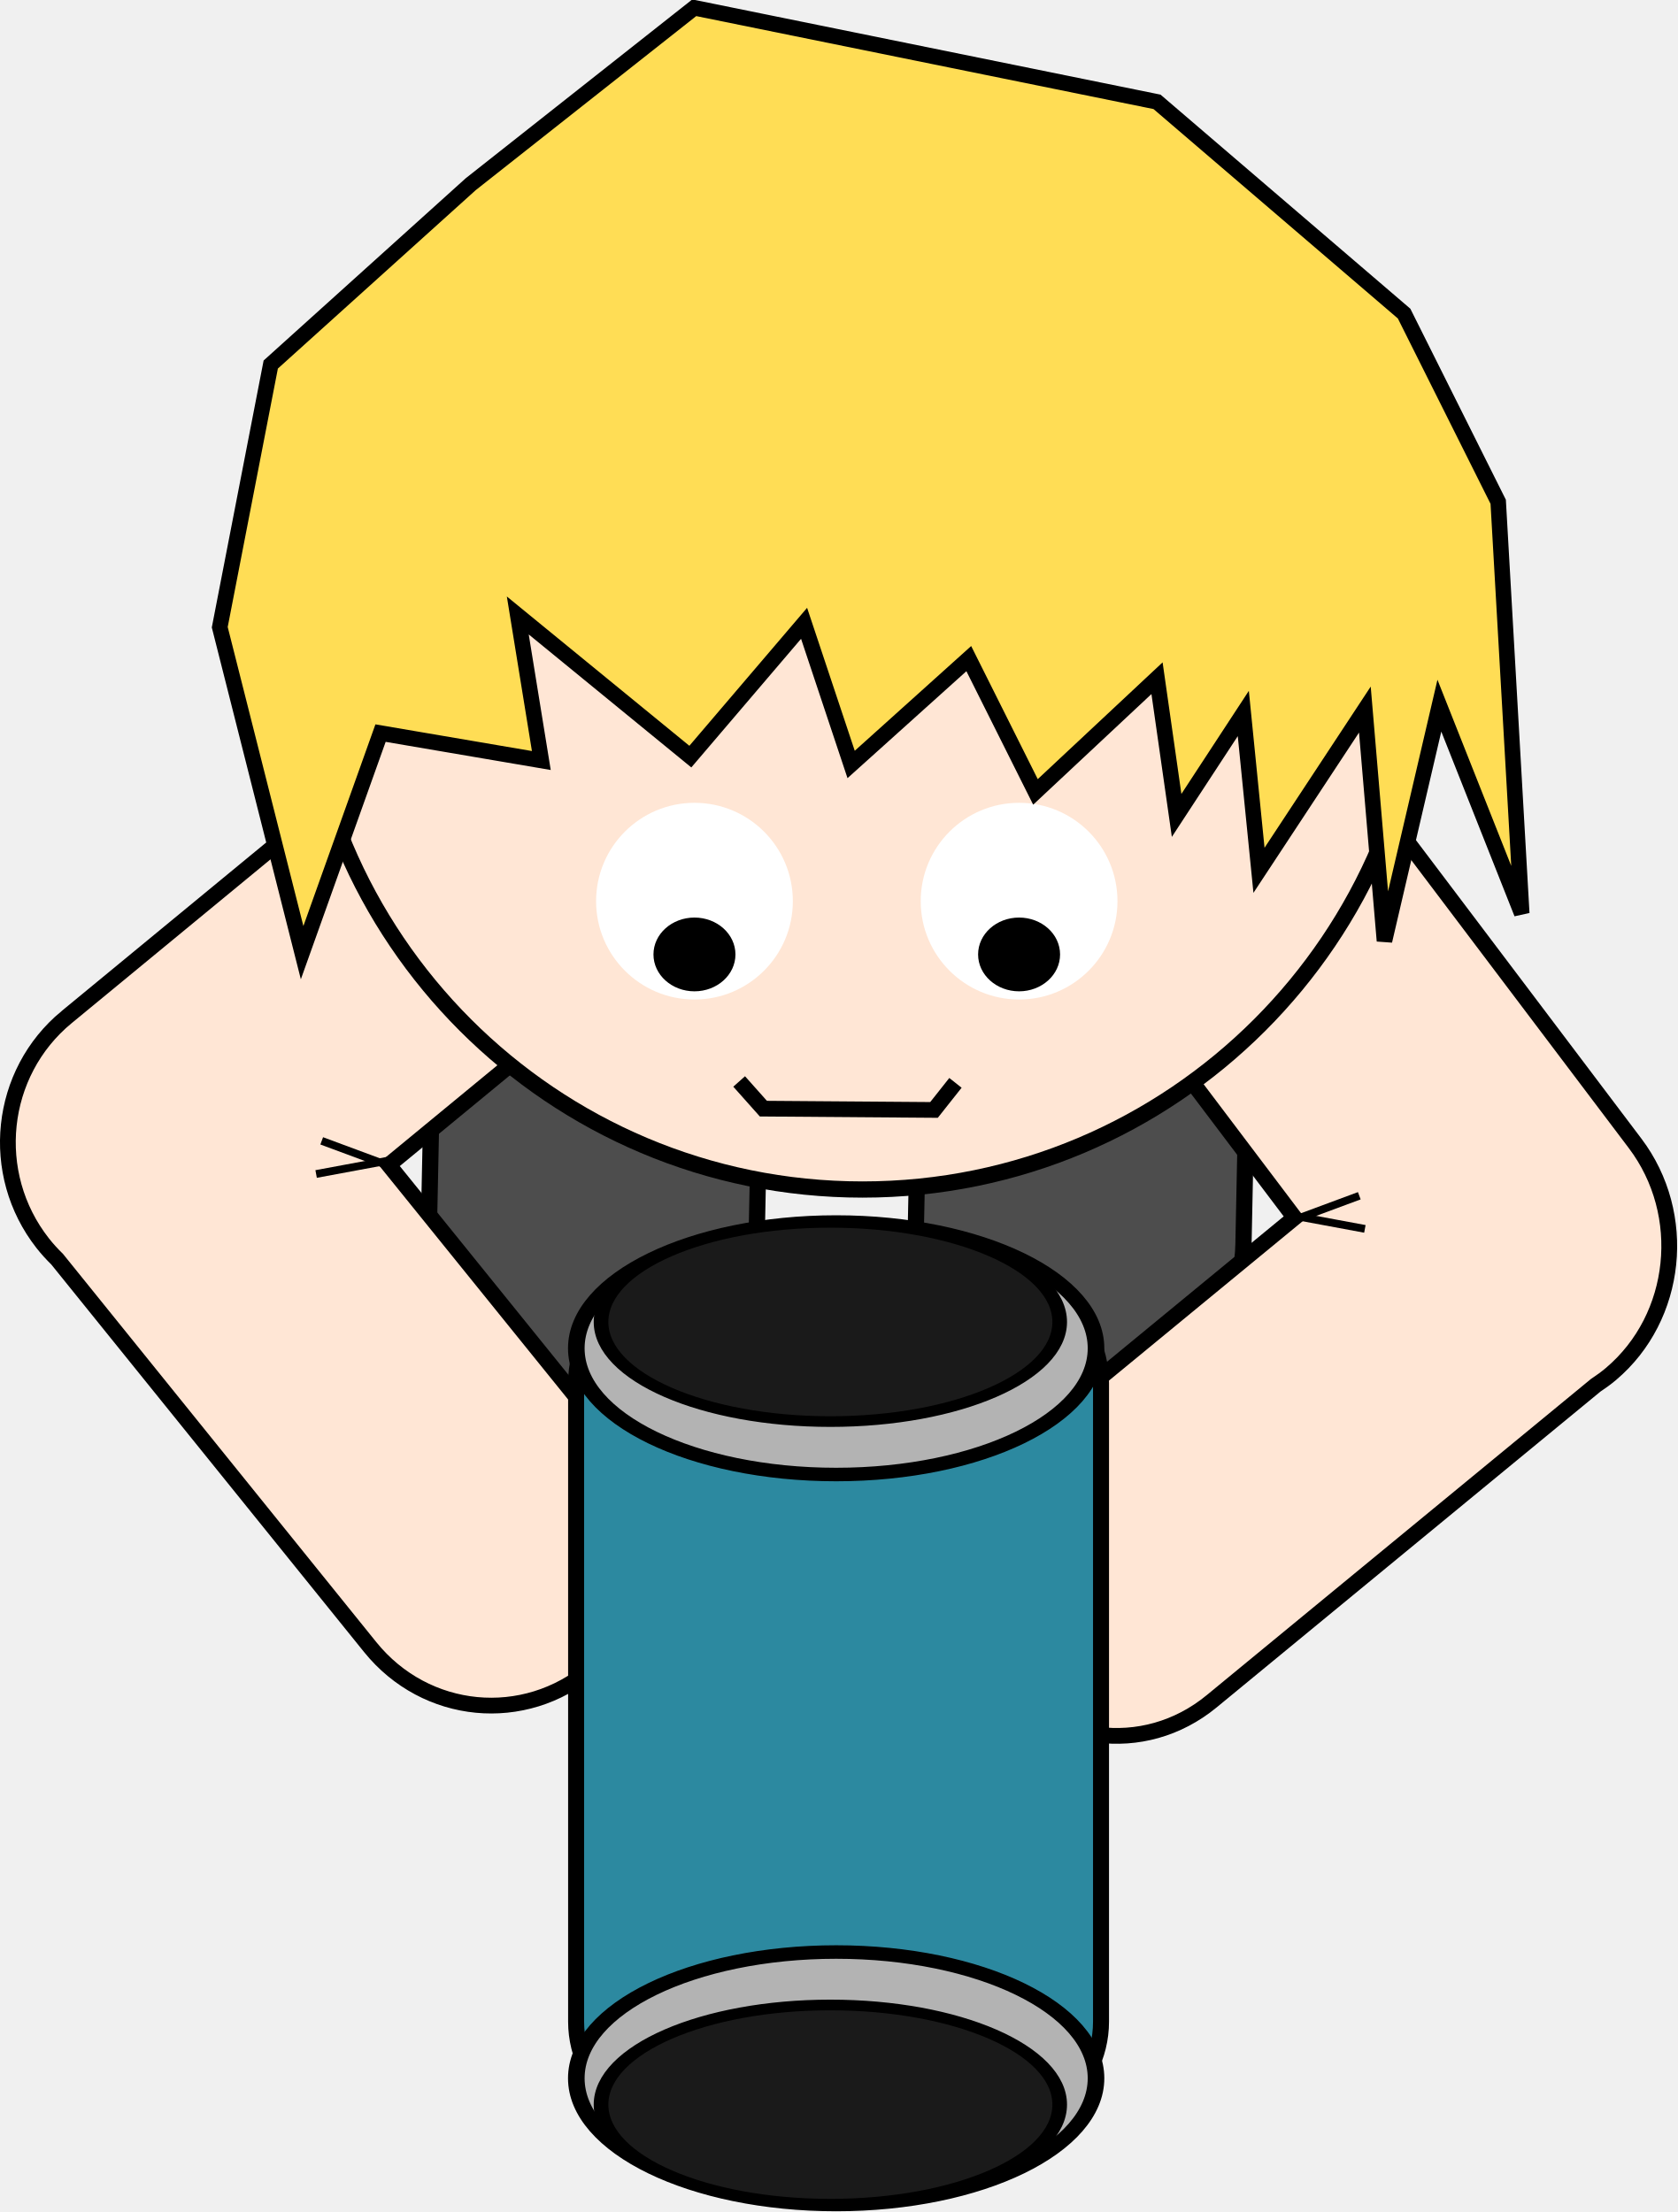
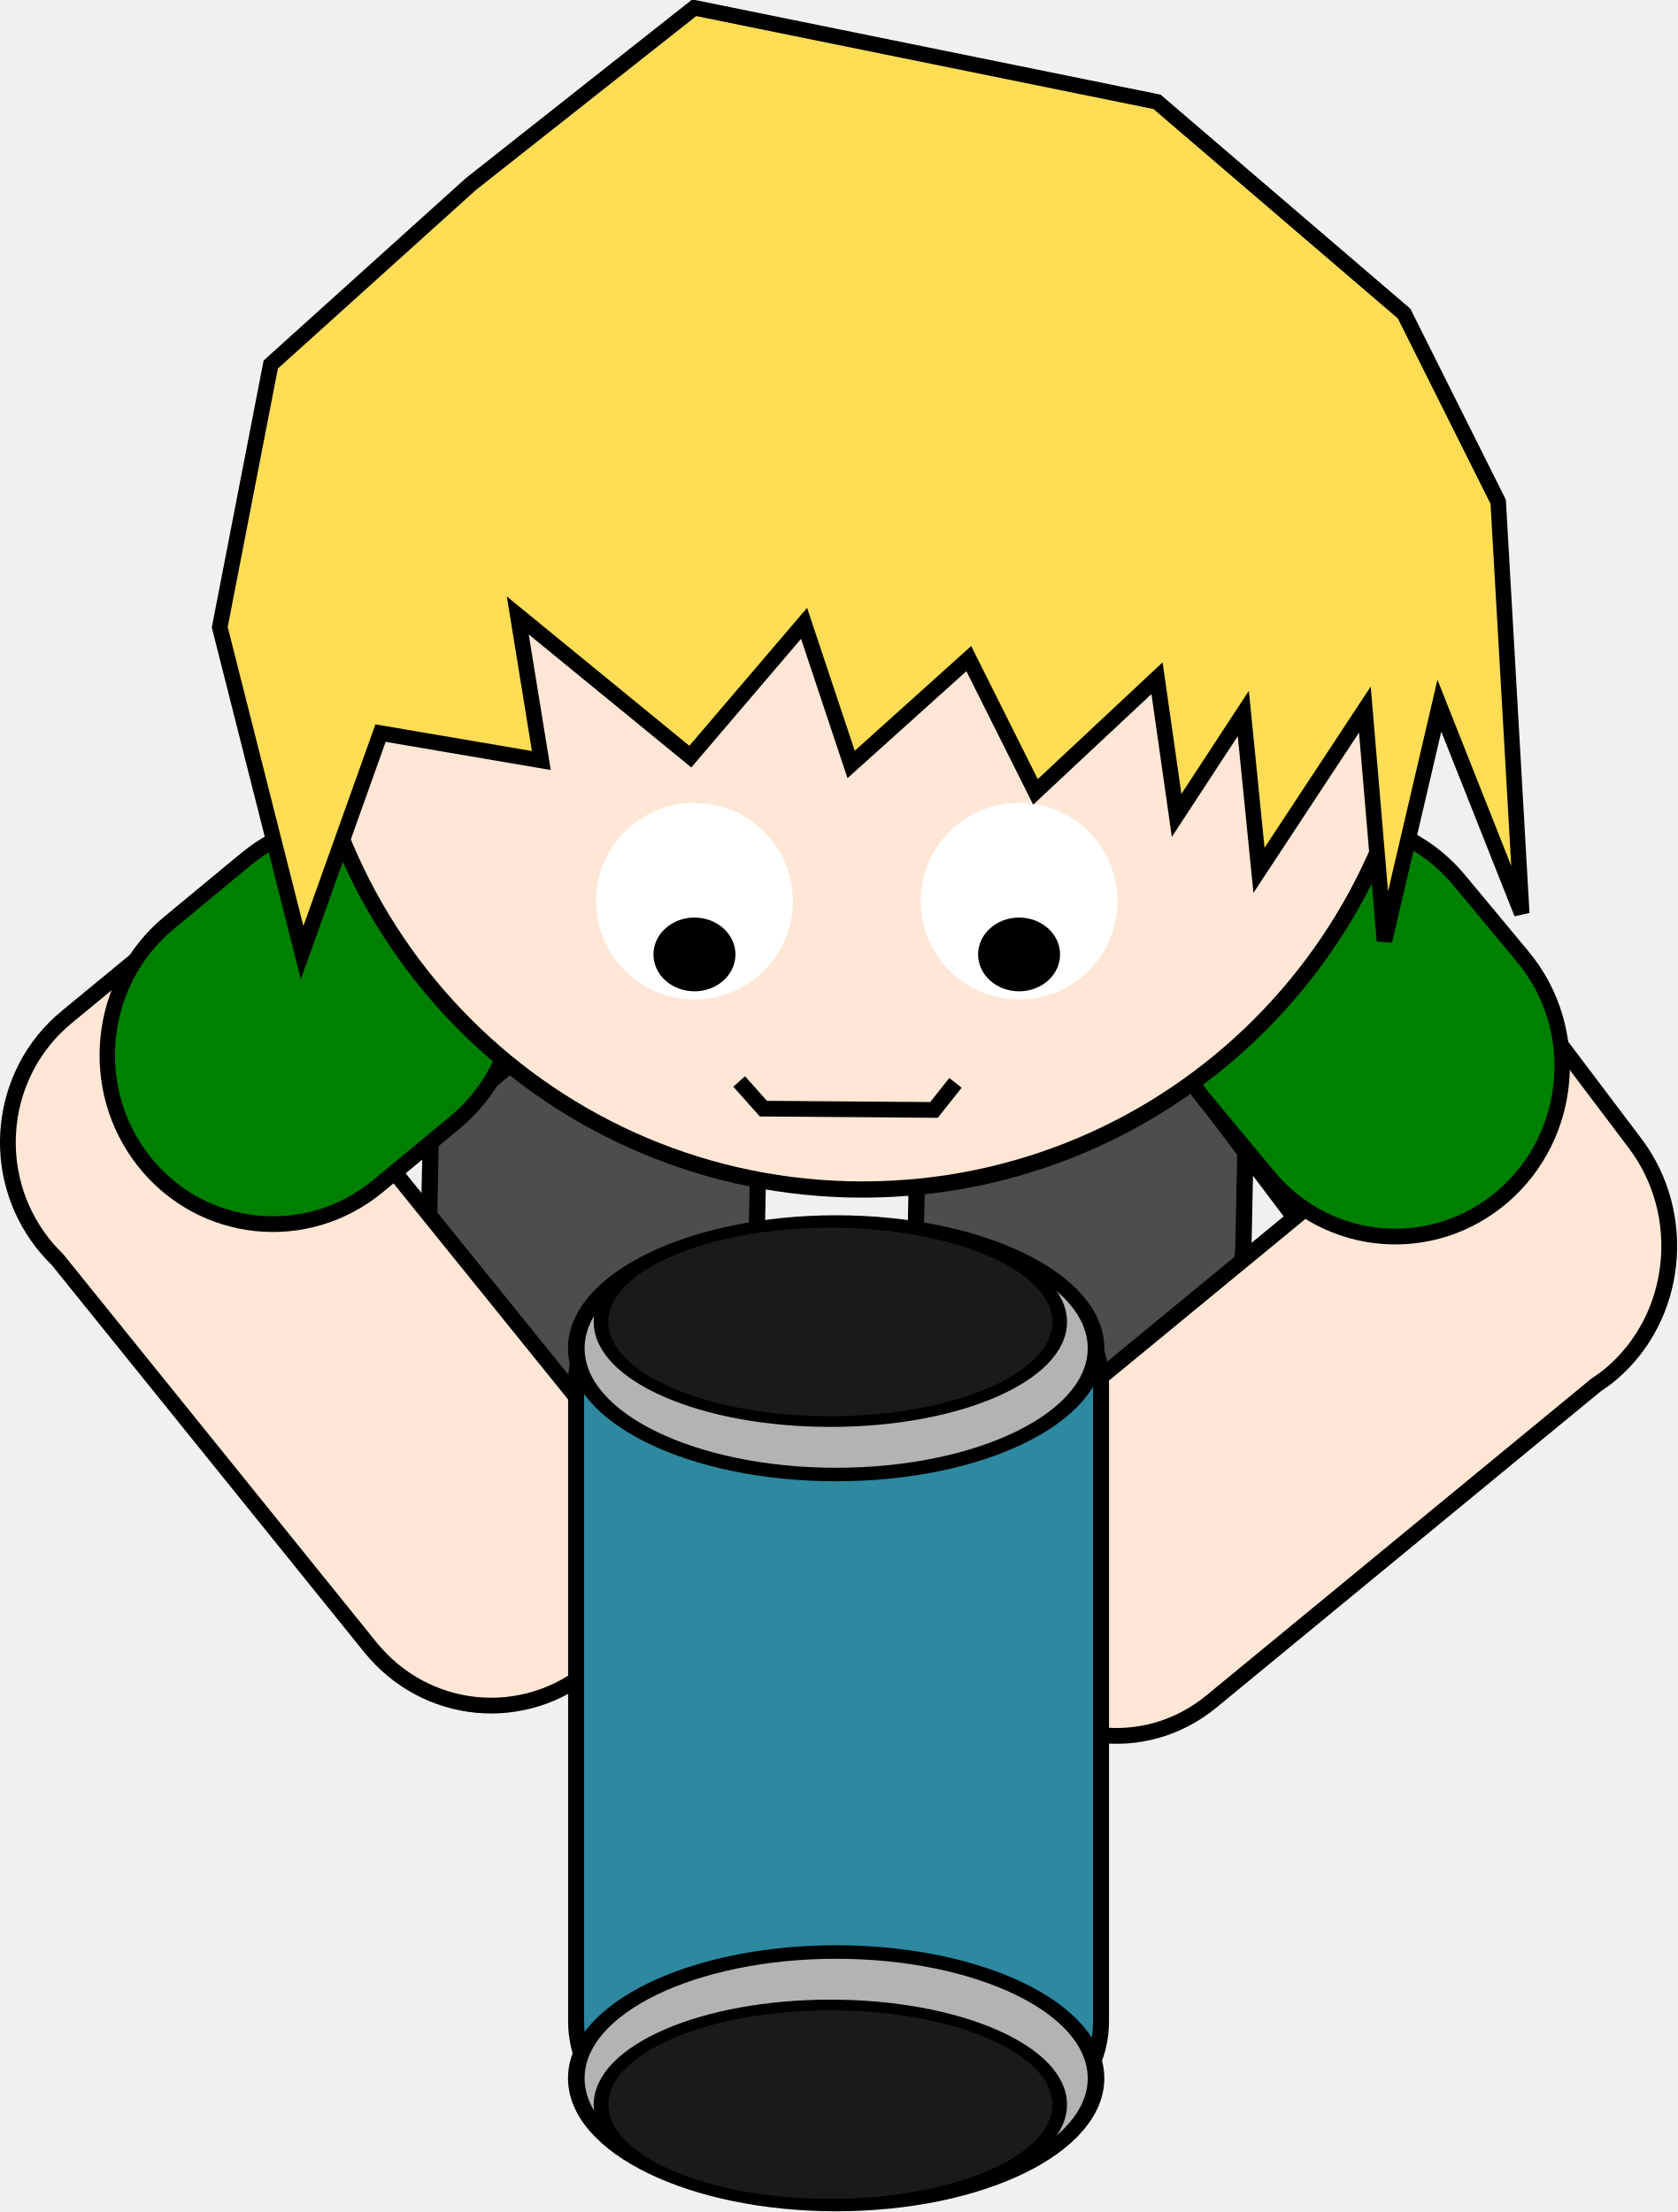
<svg xmlns="http://www.w3.org/2000/svg" width="54" height="71.239" id="svg3044" version="1.1">
  <defs id="defs3046" />
  <g id="layer1" transform="translate(-210.1974,-541.8306)">
    <g id="g3236" transform="matrix(0.2228346,0,0,0.2228346,154.6638,462.2845)">
      <path transform="matrix(5.033734,0,0,6.810584,586.6066,301.7868)" d="m -34.821,18.319 c 0,4.438 -3.478,8.036 -7.768,8.036 -4.29,0 -7.768,-3.598 -7.768,-8.036 0,-4.438 3.478,-8.036 7.768,-8.036 4.29,0 7.768,3.598 7.768,8.036 z" id="path3302" style="color:#000000;fill:#000000;fill-opacity:1;fill-rule:nonzero;stroke:#000000;stroke-width:2;stroke-linecap:round;stroke-linejoin:round;stroke-miterlimit:4;stroke-opacity:1;stroke-dasharray:none;stroke-dashoffset:0;marker:none;visibility:visible;display:inline;overflow:visible;enable-background:accumulate" />
      <g id="g3270" transform="matrix(1.172645,0,0,1.172645,-39.56675,-124.1394)">
        <g id="g3304" transform="translate(-5.253424,0)">
          <rect transform="matrix(-0.02055307,0.9997888,0.9999567,0.00930616,0,0)" style="color:#000000;fill:#4d4d4d;fill-opacity:1;fill-rule:nonzero;stroke:#000000;stroke-width:2;stroke-opacity:1;marker:none;visibility:visible;display:inline;overflow:visible;enable-background:accumulate" id="rect3099" width="70.524" height="40.404" x="509.517" y="375.857" ry="20.202" />
          <rect ry="20.202" y="315.866" x="510.075" height="40.404" width="70.524" id="rect3101" style="color:#000000;fill:#4d4d4d;fill-opacity:1;fill-rule:nonzero;stroke:#000000;stroke-width:2;stroke-opacity:1;marker:none;visibility:visible;display:inline;overflow:visible;enable-background:accumulate" transform="matrix(-0.02055307,0.9997888,0.9999567,0.00930616,0,0)" />
        </g>
        <g id="g3103" style="fill:#ffe6d5;stroke:#000000;stroke-opacity:1">
+           <rect style="color:#000000;fill:#ffffff;fill-opacity:1;fill-rule:nonzero;stroke:#000000;stroke-width:0.957;stroke-linecap:round;stroke-linejoin:round;stroke-miterlimit:4;stroke-opacity:1;stroke-dasharray:none;stroke-dashoffset:0;marker:none;visibility:visible;display:inline;overflow:visible;enable-background:accumulate" id="rect3015" width="39.636" height="52.62" x="574.717" y="103.269" ry="19.818" transform="matrix(0.6456001,0.7636757,-0.7636757,0.6456001,0,0)" />
          <g id="g3265">
            <path id="rect3058" d="m 254.48,535.632 c -8.361,6.89 -9.676,19.311 -2.95,27.876 0.552,0.703 1.154,1.36 1.774,1.965 l 38.579,47.814 c 6.84,8.469 18.984,9.642 27.251,2.634 8.267,-7.008 9.435,-19.468 2.595,-27.937 l -27.562,-34.125 32.705,-26.95 c 8.361,-6.89 9.68,-19.354 2.955,-27.919 -6.725,-8.566 -18.873,-9.893 -27.234,-3.003 l -48.112,39.646 z" style="color:#000000;fill:#ffe6d5;fill-opacity:1;fill-rule:nonzero;stroke:#000000;stroke-width:1.941;stroke-opacity:1;marker:none;visibility:visible;display:inline;overflow:visible;enable-background:accumulate" />
            <path id="rect3060" d="m 409.742,500.88 c -6.604,-8.745 -18.547,-10.153 -26.806,-3.161 -8.258,6.993 -9.611,19.661 -3.008,28.406 l 25.849,34.233 -33.641,27.685 c -8.349,6.871 -9.847,19.501 -3.358,28.342 6.489,8.841 18.434,10.452 26.783,3.58 l 47.323,-38.951 c 0.641,-0.422 1.286,-0.889 1.891,-1.401 8.258,-6.993 9.57,-19.665 2.966,-28.411 l -38,-50.323 z" style="color:#000000;fill:#ffe6d5;fill-opacity:1;fill-rule:nonzero;stroke:#000000;stroke-width:1.944;stroke-opacity:1;marker:none;visibility:visible;display:inline;overflow:visible;enable-background:accumulate" />
+             <rect style="color:#000000;fill:#008000;fill-opacity:1;fill-rule:nonzero;stroke:#000000;stroke-width:1.914;stroke-linecap:round;stroke-linejoin:round;stroke-miterlimit:4;stroke-opacity:1;stroke-dasharray:none;stroke-dashoffset:0;marker:none;visibility:visible;display:inline;overflow:visible;enable-background:accumulate" id="rect3042" width="53.689" height="41.424" x="-136.866" y="574.136" ry="20.712" transform="matrix(0.770494,-0.6374473,0.6211262,0.7837106,0,0)" />
+             <rect transform="matrix(-0.6389947,-0.7692111,-0.7556225,0.6550074,0,0)" ry="20.712" y="3.75" x="-704.192" height="41.424" width="53.689" id="rect3044" style="color:#000000;fill:#008000;fill-opacity:1;fill-rule:nonzero;stroke:#000000;stroke-width:1.914;stroke-linecap:round;stroke-linejoin:round;stroke-miterlimit:4;stroke-opacity:1;stroke-dasharray:none;stroke-dashoffset:0;marker:none;visibility:visible;display:inline;overflow:visible;enable-background:accumulate" />
            <path style="color:#000000;fill:#ffe6d5;fill-opacity:1;fill-rule:nonzero;stroke:#000000;stroke-width:1.401;stroke-opacity:1;marker:none;visibility:visible;display:inline;overflow:visible;enable-background:accumulate" id="path3052" d="m 375.777,472.535 c 0,26.779 -21.709,48.487 -48.487,48.487 -26.779,0 -48.487,-21.709 -48.487,-48.487 0,-26.779 21.709,-48.487 48.487,-48.487 26.779,0 48.487,21.709 48.487,48.487 z" transform="matrix(1.42721,0,0,1.42721,-114.5676,-186.7194)" />
          </g>
        </g>
        <g id="g3070" transform="translate(0,-12.30086)">
          <path transform="matrix(1.6,0,0,1.6,-203.1417,-331.503)" d="m 341.937,540.72 c 0,4.184 -3.392,7.576 -7.576,7.576 -4.184,0 -7.576,-3.392 -7.576,-7.576 0,-4.184 3.392,-7.576 7.576,-7.576 4.184,0 7.576,3.392 7.576,7.576 z" id="path3064" style="color:#000000;fill:#ffffff;fill-opacity:1;fill-rule:nonzero;stroke:none;stroke-width:1;marker:none;visibility:visible;display:inline;overflow:visible;enable-background:accumulate" />
          <path transform="translate(-2.525381,-0.5050763)" d="m 339.411,540.72 c 0,2.511 -2.261,4.546 -5.051,4.546 -2.789,0 -5.051,-2.035 -5.051,-4.546 0,-2.511 2.261,-4.546 5.051,-4.546 2.789,0 5.051,2.035 5.051,4.546 z" id="path3068" style="color:#000000;fill:#000000;fill-opacity:1;fill-rule:nonzero;stroke:none;stroke-width:1;marker:none;visibility:visible;display:inline;overflow:visible;enable-background:accumulate" />
        </g>
        <g id="g3074" transform="translate(40,-12.30086)">
          <path style="color:#000000;fill:#ffffff;fill-opacity:1;fill-rule:nonzero;stroke:none;stroke-width:1;marker:none;visibility:visible;display:inline;overflow:visible;enable-background:accumulate" id="path3076" d="m 341.937,540.72 c 0,4.184 -3.392,7.576 -7.576,7.576 -4.184,0 -7.576,-3.392 -7.576,-7.576 0,-4.184 3.392,-7.576 7.576,-7.576 4.184,0 7.576,3.392 7.576,7.576 z" transform="matrix(1.6,0,0,1.6,-203.1417,-331.503)" />
          <path style="color:#000000;fill:#000000;fill-opacity:1;fill-rule:nonzero;stroke:none;stroke-width:1;marker:none;visibility:visible;display:inline;overflow:visible;enable-background:accumulate" id="path3078" d="m 339.411,540.72 c 0,2.511 -2.261,4.546 -5.051,4.546 -2.789,0 -5.051,-2.035 -5.051,-4.546 0,-2.511 2.261,-4.546 5.051,-4.546 2.789,0 5.051,2.035 5.051,4.546 z" transform="translate(-2.525381,-0.5050763)" />
        </g>
        <g id="g3225" transform="matrix(1,0,0,0.8330679,231.404,115.7593)">
          <rect ry="18.929" y="539.19" x="85.848" height="132.359" width="64.679" id="rect3209" style="color:#000000;fill:#2c89a0;fill-opacity:1;fill-rule:nonzero;stroke:#000000;stroke-width:1.971;stroke-linecap:round;stroke-linejoin:round;stroke-miterlimit:4;stroke-opacity:1;stroke-dasharray:none;stroke-dashoffset:0;marker:none;visibility:visible;display:inline;overflow:visible;enable-background:accumulate" />
          <g id="g3215">
            <path transform="matrix(1.022463,0,0,0.9994181,-1.917833,-7.610695)" d="m 148.492,669.009 c 0,10.321 -14.02,18.688 -31.315,18.688 -17.295,0 -31.315,-8.367 -31.315,-18.688 0,-10.321 14.02,-18.688 31.315,-18.688 17.295,0 31.315,8.367 31.315,18.688 z" id="path3213" style="color:#000000;fill:#b3b3b3;fill-opacity:1;fill-rule:nonzero;stroke:#000000;stroke-width:2;stroke-linecap:round;stroke-linejoin:round;stroke-miterlimit:4;stroke-opacity:1;stroke-dasharray:none;stroke-dashoffset:0;marker:none;visibility:visible;display:inline;overflow:visible;enable-background:accumulate" />
            <path style="color:#000000;fill:#1a1a1a;fill-opacity:1;fill-rule:nonzero;stroke:#000000;stroke-width:2;stroke-linecap:round;stroke-linejoin:round;stroke-miterlimit:4;stroke-opacity:1;stroke-dasharray:none;stroke-dashoffset:0;marker:none;visibility:visible;display:inline;overflow:visible;enable-background:accumulate" id="path3211" d="m 148.492,669.009 c 0,10.321 -14.02,18.688 -31.315,18.688 -17.295,0 -31.315,-8.367 -31.315,-18.688 0,-10.321 14.02,-18.688 31.315,-18.688 17.295,0 31.315,8.367 31.315,18.688 z" transform="matrix(0.9023513,0,0,0.7885949,11.44225,137.3248)" />
          </g>
          <g transform="matrix(1,0,0,-1,0,1214.019)" id="g3219">
            <path style="color:#000000;fill:#b3b3b3;fill-opacity:1;fill-rule:nonzero;stroke:#000000;stroke-width:2;stroke-linecap:round;stroke-linejoin:round;stroke-miterlimit:4;stroke-opacity:1;stroke-dasharray:none;stroke-dashoffset:0;marker:none;visibility:visible;display:inline;overflow:visible;enable-background:accumulate" id="path3221" d="m 148.492,669.009 c 0,10.321 -14.02,18.688 -31.315,18.688 -17.295,0 -31.315,-8.367 -31.315,-18.688 0,-10.321 14.02,-18.688 31.315,-18.688 17.295,0 31.315,8.367 31.315,18.688 z" transform="matrix(1.022463,0,0,0.9994181,-1.917833,-7.610695)" />
            <path transform="matrix(0.9023513,0,0,0.7885949,11.44225,137.3248)" d="m 148.492,669.009 c 0,10.321 -14.02,18.688 -31.315,18.688 -17.295,0 -31.315,-8.367 -31.315,-18.688 0,-10.321 14.02,-18.688 31.315,-18.688 17.295,0 31.315,8.367 31.315,18.688 z" id="path3223" style="color:#000000;fill:#1a1a1a;fill-opacity:1;fill-rule:nonzero;stroke:#000000;stroke-width:2;stroke-linecap:round;stroke-linejoin:round;stroke-miterlimit:4;stroke-opacity:1;stroke-dasharray:none;stroke-dashoffset:0;marker:none;visibility:visible;display:inline;overflow:visible;enable-background:accumulate" />
          </g>
        </g>
        <path style="fill:#ffdd55;stroke:#000000;stroke-width:0.5;stroke-linecap:butt;stroke-linejoin:miter;stroke-opacity:1" d="M 12.248,22.375 9.723,29.446 7.071,18.965 8.713,10.505 15.152,4.697 l 7.197,-5.682 14.9,3.03 7.955,6.819 3.03,6.061 0.758,13.258 -2.652,-6.692 -1.768,7.576 -0.631,-7.45 -3.409,5.177 -0.505,-5.051 -2.147,3.283 -0.631,-4.419 -3.914,3.662 -2.147,-4.293 -3.788,3.409 -1.515,-4.546 -3.662,4.293 -5.556,-4.546 0.758,4.672 z" id="path3324" transform="matrix(3.826933,0,0,3.826933,246.2819,415.0071)" />
        <path style="fill:none;stroke:#000000;stroke-width:1.935px;stroke-linecap:butt;stroke-linejoin:miter;stroke-opacity:1" d="m 337.342,543.57 2.984,3.35 21.026,0.159 2.642,-3.338" id="path3326" />
-         <g id="g4104">
-           <path transform="matrix(3.826933,0,0,3.826933,246.2819,415.0071)" id="path4100" d="M 12.564,36.327 10.354,35.507" style="fill:none;stroke:#000000;stroke-width:0.25;stroke-linecap:butt;stroke-linejoin:miter;stroke-opacity:1" />
-           <path style="fill:none;stroke:#000000;stroke-width:0.957;stroke-linecap:butt;stroke-linejoin:miter;stroke-opacity:1" d="m 294.086,553.327 -8.869,1.647" id="path4102" />
-         </g>
-         <g id="g4108" transform="matrix(-1,0,0,1,699.6602,6.765127)">
-           <path style="fill:none;stroke:#000000;stroke-width:0.25;stroke-linecap:butt;stroke-linejoin:miter;stroke-opacity:1" d="M 12.564,36.327 10.354,35.507" id="path4110" transform="matrix(3.826933,0,0,3.826933,246.2819,415.0071)" />
-           <path id="path4112" d="m 294.086,553.327 -8.869,1.647" style="fill:none;stroke:#000000;stroke-width:0.957;stroke-linecap:butt;stroke-linejoin:miter;stroke-opacity:1" />
-         </g>
      </g>
    </g>
  </g>
</svg>
